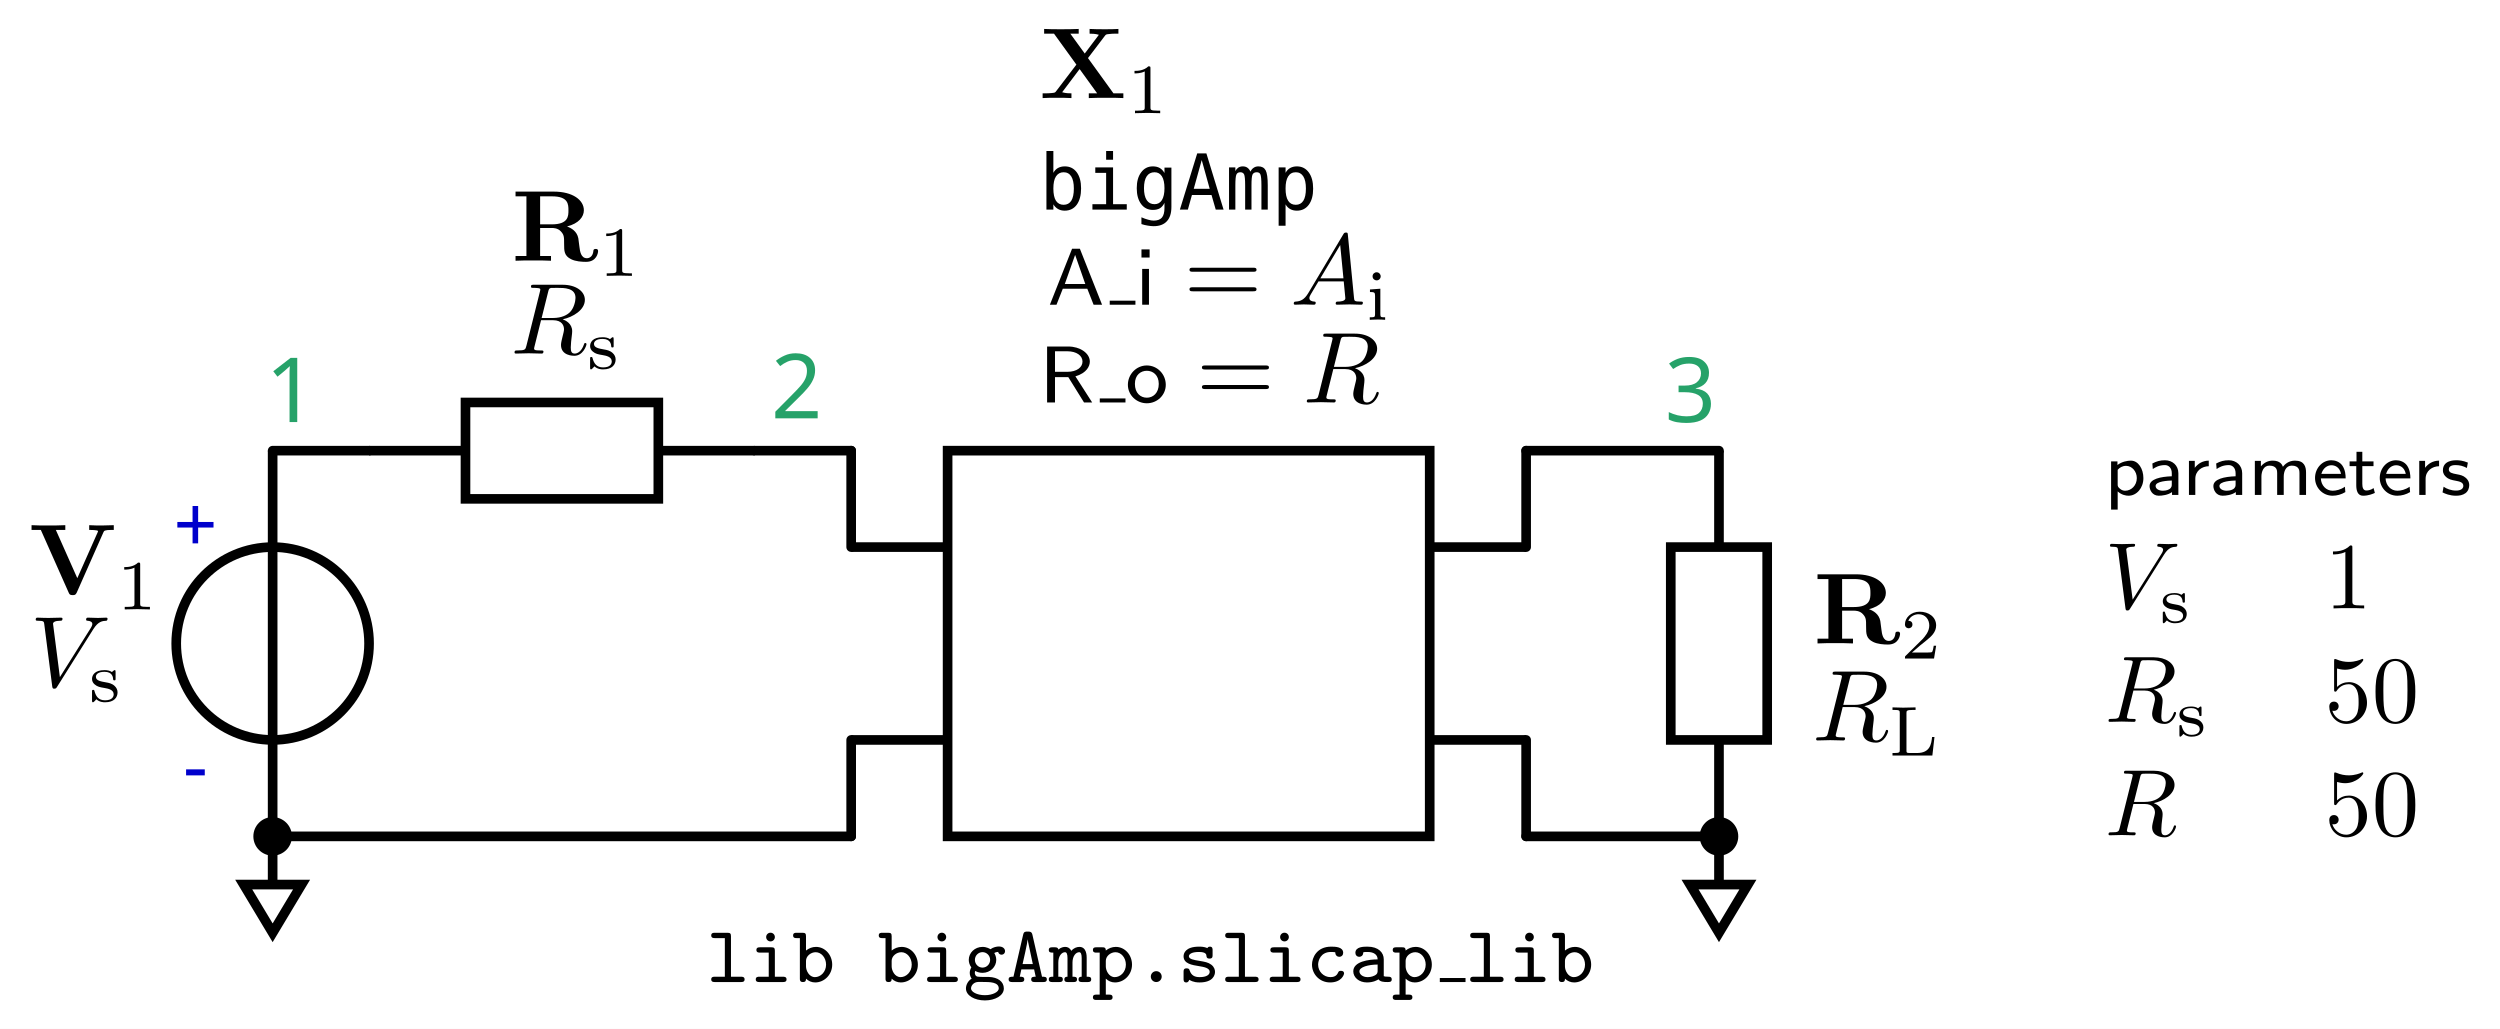
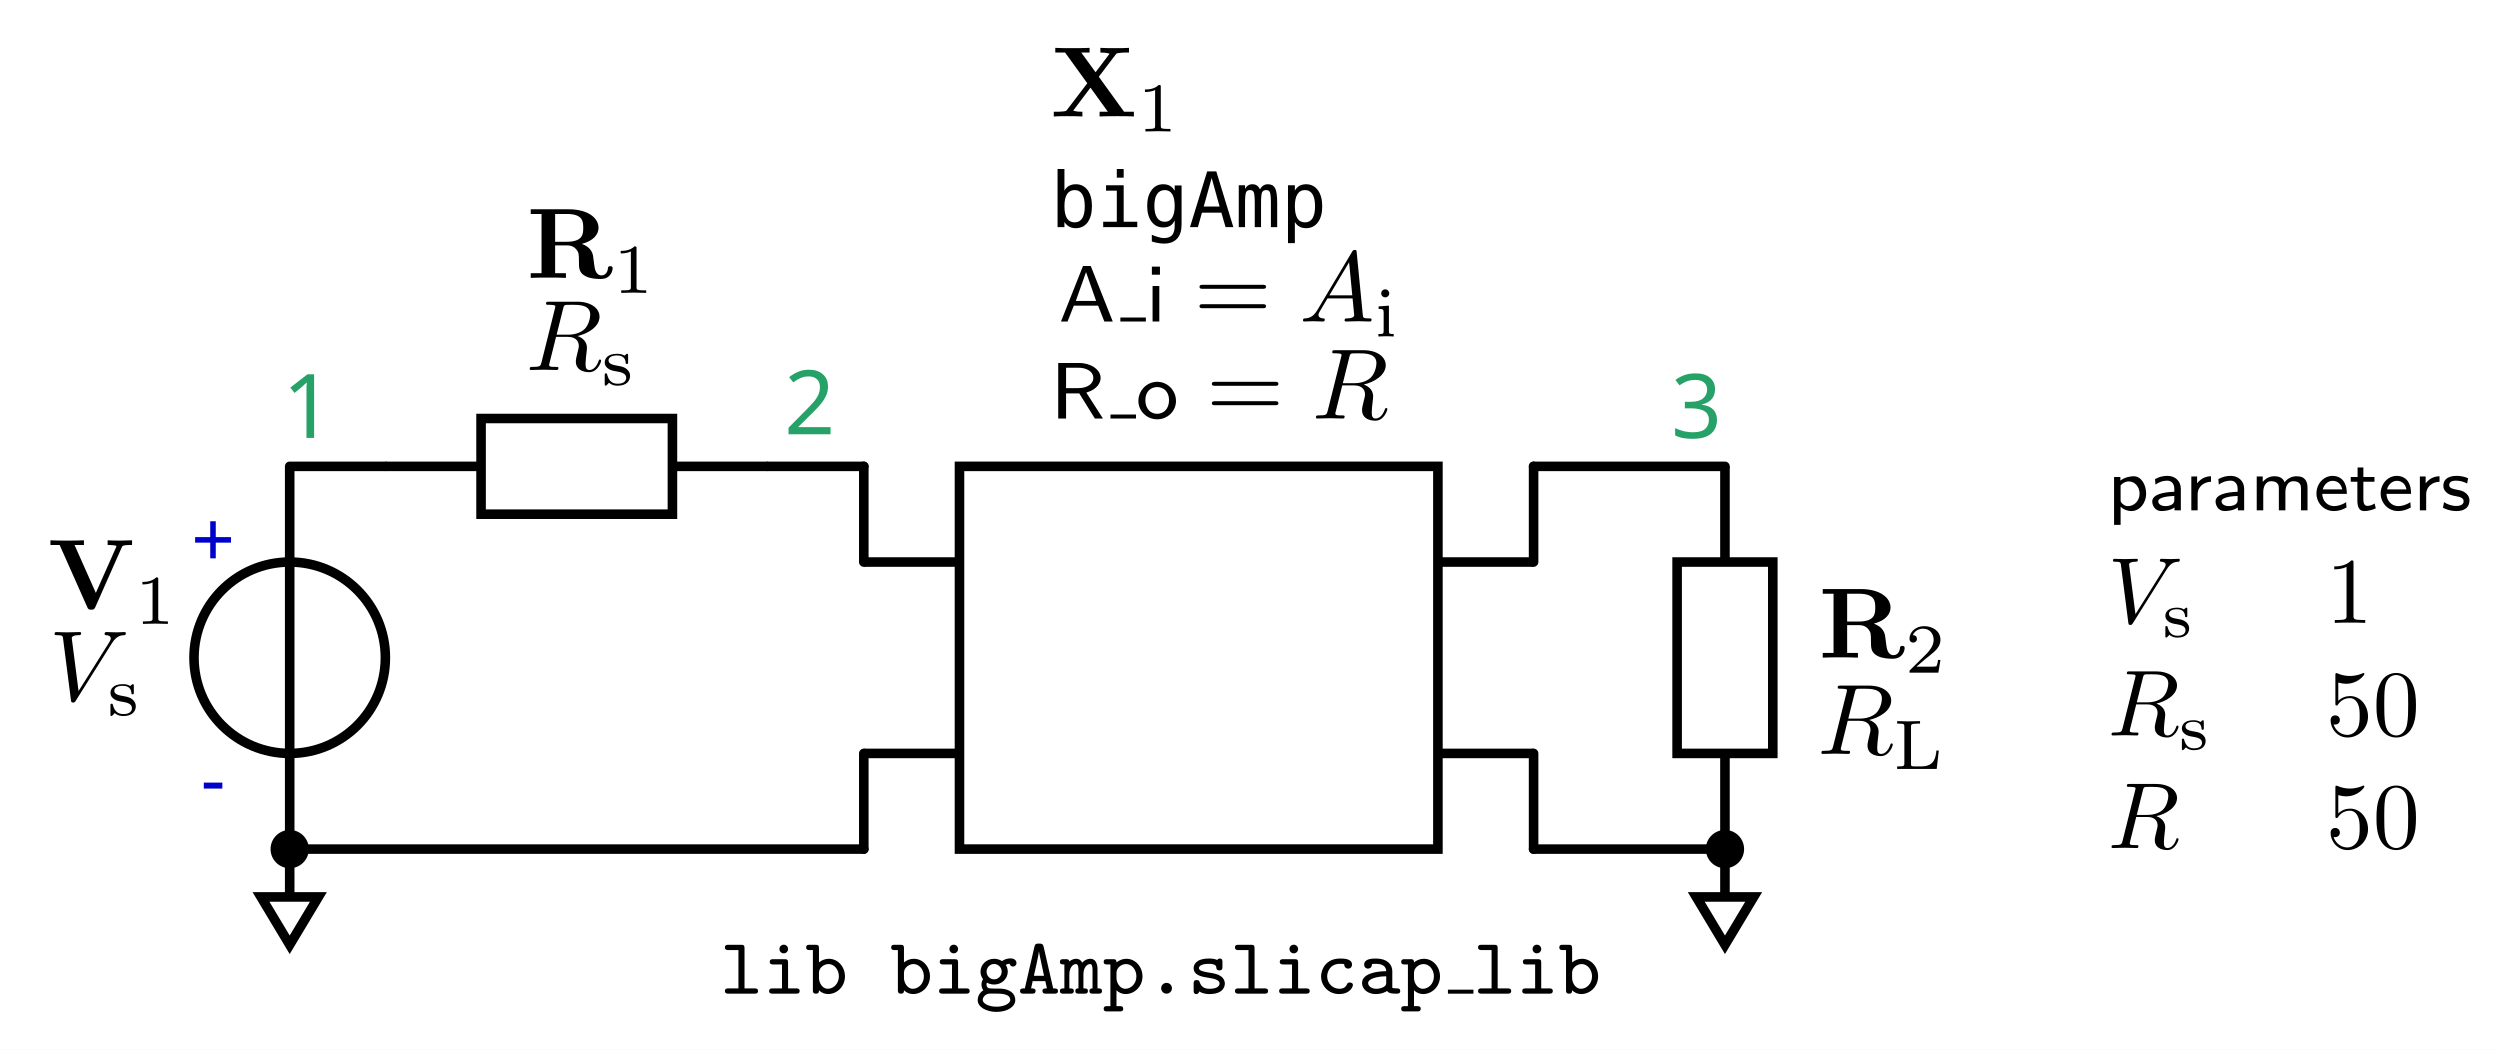
- <svg xmlns="http://www.w3.org/2000/svg" xmlns:xlink="http://www.w3.org/1999/xlink" version="1.1" viewBox="-123.276 -71.739 259.276 106.706" width="129.638mm" height="53.353mm">
+ <svg xmlns="http://www.w3.org/2000/svg" xmlns:xlink="http://www.w3.org/1999/xlink" version="1.1" viewBox="-125.276 -73.739 261.276 109.706" width="130.638mm" height="54.853mm">
  <defs>
    <path id="img0-g0-46" d="M2.654-.534C2.654-.853 2.399-1.076 2.12-1.076C1.801-1.076 1.578-.821 1.578-.542C1.578-.223 1.833 0 2.112 0C2.431 0 2.654-.255 2.654-.534Z" />
    <path id="img0-g0-65" d="M2.574-4.678C2.503-4.989 2.327-4.989 2.112-4.989C1.865-4.989 1.73-4.989 1.658-4.678L.701-.526C.43-.526 .223-.526 .223-.263S.462 0 .574 0H1.419C1.53 0 1.769 0 1.769-.263S1.554-.526 1.323-.526L1.482-1.251H2.742L2.901-.526C2.67-.526 2.455-.526 2.455-.263S2.694 0 2.805 0H3.65C3.762 0 4.001 0 4.001-.263S3.794-.526 3.523-.526L2.574-4.678ZM2.614-1.777H1.602C1.674-2.08 2.08-3.858 2.104-4.208H2.112C2.128-4.041 2.176-3.834 2.224-3.61L2.614-1.777Z" />
    <path id="img0-g0-97" d="M3.435-2.248C3.435-2.909 2.917-3.499 1.825-3.499C1.451-3.499 .63-3.499 .63-2.885C.63-2.67 .781-2.495 1.02-2.495C1.172-2.495 1.387-2.59 1.403-2.877C1.403-2.941 1.411-2.949 1.514-2.965C1.602-2.973 1.737-2.973 1.833-2.973C2.487-2.973 2.829-2.678 2.829-2.24C1.977-2.24 .422-2.04 .422-1.06C.422-.47 .972 .04 1.777 .04C2.415 .04 2.813-.199 2.917-.271C3.084-.024 3.419 0 3.802 0C4.017 0 4.224 0 4.224-.263S4.001-.526 3.889-.526C3.587-.526 3.515-.55 3.435-.582V-2.248ZM2.829-1.14C2.829-.972 2.829-.789 2.519-.638C2.24-.494 1.929-.486 1.825-.486C1.355-.486 1.028-.765 1.028-1.06C1.028-1.482 1.905-1.722 2.829-1.73V-1.14Z" />
    <path id="img0-g0-98" d="M1.363-4.527C1.363-4.798 1.283-4.87 1.02-4.87H.43C.303-4.87 .088-4.87 .088-4.607S.303-4.344 .43-4.344H.757V-.343C.757-.199 .757 0 1.06 0S1.363-.191 1.363-.335C1.61-.096 1.921 .04 2.271 .04C3.156 .04 3.953-.709 3.953-1.722C3.953-2.686 3.244-3.475 2.351-3.475C1.977-3.475 1.65-3.339 1.363-3.116V-4.527ZM1.363-2.096C1.363-2.558 1.833-2.949 2.319-2.949C2.877-2.949 3.347-2.407 3.347-1.722C3.347-.996 2.805-.486 2.248-.486C1.658-.486 1.363-1.148 1.363-1.546V-2.096Z" />
    <path id="img0-g0-99" d="M3.746-.861C3.746-1.036 3.61-1.108 3.443-1.108C3.332-1.108 3.22-1.108 3.148-.925C3.005-.574 2.686-.486 2.399-.486C1.737-.486 1.18-1.028 1.18-1.722C1.18-2.128 1.435-2.973 2.447-2.973C2.678-2.973 2.813-2.957 2.853-2.949C2.877-2.941 2.885-2.933 2.885-2.861C2.901-2.63 3.068-2.495 3.268-2.495C3.507-2.495 3.658-2.67 3.658-2.885C3.658-3.499 2.829-3.499 2.463-3.499C1.044-3.499 .574-2.399 .574-1.722C.574-.765 1.339 .04 2.359 .04C3.491 .04 3.746-.725 3.746-.861Z" />
    <path id="img0-g0-103" d="M1.156-1.1C1.291-1.02 1.554-.909 1.873-.909C2.646-.909 3.236-1.498 3.236-2.192C3.236-2.471 3.132-2.718 3.037-2.869C3.196-2.957 3.284-2.965 3.419-2.981C3.467-2.79 3.61-2.702 3.762-2.702C3.953-2.702 4.105-2.853 4.105-3.045C4.105-3.292 3.905-3.515 3.499-3.515C3.284-3.515 2.941-3.451 2.662-3.244C2.59-3.292 2.287-3.475 1.881-3.475C1.108-3.475 .518-2.885 .518-2.192C.518-1.937 .606-1.658 .773-1.451C.709-1.347 .614-1.132 .614-.909C.614-.677 .709-.454 .805-.335C.47-.143 .239 .247 .239 .638C.239 1.339 1.1 1.817 2.112 1.817S3.985 1.339 3.985 .638C3.985-.056 3.379-.47 2.527-.502C2.287-.51 1.698-.494 1.467-.526C1.116-.526 1.116-.901 1.116-.909C1.116-1.004 1.14-1.06 1.156-1.1ZM1.873-1.427C1.474-1.427 1.124-1.761 1.124-2.192S1.474-2.957 1.873-2.957C2.287-2.957 2.63-2.614 2.63-2.192C2.63-1.777 2.295-1.427 1.873-1.427ZM1.889-.008C2.59-.008 3.483-.008 3.483 .638C3.483 .964 2.909 1.299 2.112 1.299C1.307 1.299 .741 .956 .741 .638C.741 .327 1.028 0 1.451-.008H1.889Z" />
    <path id="img0-g0-105" d="M2.519-4.447C2.519-4.686 2.327-4.878 2.088-4.878S1.658-4.686 1.658-4.447S1.849-4.017 2.088-4.017S2.519-4.208 2.519-4.447ZM1.044-3.435C.925-3.435 .693-3.435 .693-3.172S.933-2.909 1.044-2.909H1.913V-.526H.98C.861-.526 .63-.526 .63-.263S.869 0 .98 0H3.324C3.435 0 3.674 0 3.674-.263S3.435-.526 3.324-.526H2.519V-3.092C2.519-3.363 2.439-3.435 2.176-3.435H1.044Z" />
    <path id="img0-g0-108" d="M2.415-4.527C2.415-4.798 2.335-4.87 2.072-4.87H.813C.693-4.87 .462-4.87 .462-4.607S.701-4.344 .813-4.344H1.809V-.526H.813C.693-.526 .462-.526 .462-.263S.701 0 .813 0H3.411C3.531 0 3.762 0 3.762-.263S3.523-.526 3.411-.526H2.415V-4.527Z" />
    <path id="img0-g0-109" d="M3.706-2.399C3.706-2.582 3.706-3.475 2.989-3.475C2.726-3.475 2.399-3.355 2.192-3.084C2.04-3.371 1.817-3.475 1.586-3.475C1.419-3.475 1.156-3.427 .909-3.212C.861-3.435 .677-3.435 .558-3.435H.303C.183-3.435-.04-3.435-.04-3.172S.151-2.909 .406-2.909V-.526C.151-.526-.04-.526-.04-.263S.183 0 .303 0H1.004C1.124 0 1.347 0 1.347-.263S1.156-.526 .901-.526V-1.921C.901-2.582 1.243-2.949 1.562-2.949C1.73-2.949 1.809-2.766 1.809-2.359V-.526C1.73-.526 1.498-.526 1.498-.263S1.722 0 1.841 0H2.407C2.527 0 2.75 0 2.75-.263S2.558-.526 2.303-.526V-1.921C2.303-2.582 2.646-2.949 2.965-2.949C3.132-2.949 3.212-2.766 3.212-2.359V-.526C3.132-.526 2.901-.526 2.901-.263S3.124 0 3.244 0H3.81C3.929 0 4.152 0 4.152-.263S3.961-.526 3.706-.526V-2.399Z" />
    <path id="img0-g0-112" d="M1.69 1.769C1.817 1.769 2.032 1.769 2.032 1.506S1.817 1.243 1.69 1.243H1.363V-.335C1.61-.096 1.921 .04 2.271 .04C3.156 .04 3.953-.709 3.953-1.722C3.953-2.686 3.244-3.475 2.351-3.475C1.977-3.475 1.65-3.339 1.363-3.116C1.363-3.435 1.188-3.435 1.02-3.435H.43C.303-3.435 .088-3.435 .088-3.172S.303-2.909 .43-2.909H.757V1.243H.43C.303 1.243 .088 1.243 .088 1.506S.303 1.769 .43 1.769H1.69ZM1.363-2.096C1.363-2.558 1.833-2.949 2.319-2.949C2.877-2.949 3.347-2.407 3.347-1.722C3.347-.996 2.805-.486 2.248-.486C1.658-.486 1.363-1.148 1.363-1.546V-2.096Z" />
    <path id="img0-g0-115" d="M3.451-3.156C3.451-3.276 3.451-3.499 3.188-3.499C3.005-3.499 2.965-3.403 2.941-3.355C2.614-3.499 2.295-3.499 2.112-3.499C.757-3.499 .582-2.829 .582-2.55C.582-1.809 1.419-1.682 2.12-1.57C2.55-1.498 3.164-1.403 3.164-1.012C3.164-.725 2.861-.486 2.168-.486C1.674-.486 1.355-.654 1.188-1.132C1.148-1.259 1.116-1.355 .885-1.355C.582-1.355 .582-1.156 .582-1.012V-.303C.582-.183 .582 .04 .845 .04C.925 .04 1.068 .016 1.148-.223C1.554 .04 2 .04 2.16 .04C3.515 .04 3.69-.709 3.69-1.004C3.69-1.196 3.626-1.482 3.324-1.714C3.005-1.953 2.694-2 2.136-2.096C1.594-2.184 1.108-2.264 1.108-2.55C1.108-2.71 1.299-2.973 2.096-2.973C2.813-2.973 2.837-2.718 2.845-2.574C2.861-2.319 3.061-2.319 3.148-2.319C3.451-2.319 3.451-2.511 3.451-2.662V-3.156Z" />
    <path id="img1-g2-48" d="M4.583-3.188C4.583-3.985 4.533-4.782 4.184-5.519C3.726-6.476 2.909-6.635 2.491-6.635C1.893-6.635 1.166-6.376 .757-5.45C.438-4.762 .389-3.985 .389-3.188C.389-2.441 .428-1.544 .837-.787C1.265 .02 1.993 .219 2.481 .219C3.019 .219 3.776 .01 4.214-.936C4.533-1.624 4.583-2.401 4.583-3.188ZM2.481 0C2.092 0 1.504-.249 1.325-1.205C1.215-1.803 1.215-2.72 1.215-3.308C1.215-3.945 1.215-4.603 1.295-5.141C1.484-6.326 2.232-6.416 2.481-6.416C2.809-6.416 3.467-6.237 3.656-5.25C3.756-4.692 3.756-3.935 3.756-3.308C3.756-2.56 3.756-1.883 3.646-1.245C3.497-.299 2.929 0 2.481 0Z" />
    <path id="img1-g2-49" d="M2.929-6.376C2.929-6.615 2.929-6.635 2.7-6.635C2.082-5.998 1.205-5.998 .887-5.998V-5.689C1.086-5.689 1.674-5.689 2.192-5.948V-.787C2.192-.428 2.162-.309 1.265-.309H.946V0C1.295-.03 2.162-.03 2.56-.03S3.826-.03 4.174 0V-.309H3.856C2.959-.309 2.929-.418 2.929-.787V-6.376Z" />
    <path id="img1-g2-53" d="M4.473-2.002C4.473-3.188 3.656-4.184 2.58-4.184C2.102-4.184 1.674-4.025 1.315-3.676V-5.619C1.514-5.559 1.843-5.489 2.162-5.489C3.387-5.489 4.085-6.396 4.085-6.526C4.085-6.585 4.055-6.635 3.985-6.635C3.975-6.635 3.955-6.635 3.905-6.605C3.706-6.516 3.218-6.316 2.55-6.316C2.152-6.316 1.694-6.386 1.225-6.595C1.146-6.625 1.126-6.625 1.106-6.625C1.006-6.625 1.006-6.545 1.006-6.386V-3.437C1.006-3.258 1.006-3.178 1.146-3.178C1.215-3.178 1.235-3.208 1.275-3.268C1.385-3.427 1.753-3.965 2.56-3.965C3.078-3.965 3.328-3.507 3.407-3.328C3.567-2.959 3.587-2.57 3.587-2.072C3.587-1.724 3.587-1.126 3.347-.707C3.108-.319 2.74-.06 2.281-.06C1.554-.06 .986-.588 .817-1.176C.847-1.166 .877-1.156 .986-1.156C1.315-1.156 1.484-1.405 1.484-1.644S1.315-2.132 .986-2.132C.847-2.132 .498-2.062 .498-1.604C.498-.747 1.186 .219 2.301 .219C3.457 .219 4.473-.737 4.473-2.002Z" />
    <path id="img1-g3-115" d="M2.643-2.929C2.643-3.048 2.643-3.11 2.545-3.11C2.511-3.11 2.497-3.11 2.406-3.027C2.392-3.02 2.322-2.957 2.28-2.922C2.071-3.068 1.806-3.11 1.548-3.11C.551-3.11 .314-2.587 .314-2.239C.314-2.015 .411-1.834 .579-1.695C.844-1.465 1.109-1.416 1.541-1.346C1.89-1.283 2.455-1.186 2.455-.718C2.455-.446 2.267-.126 1.597-.126S.683-.565 .558-1.039C.537-1.13 .53-1.158 .432-1.158C.314-1.158 .314-1.109 .314-.969V-.112C.314 .007 .314 .07 .411 .07C.474 .07 .607-.077 .746-.23C1.053 .056 1.43 .07 1.597 .07C2.504 .07 2.838-.418 2.838-.914C2.838-1.179 2.72-1.388 2.538-1.555C2.273-1.799 1.953-1.855 1.709-1.897C1.151-1.995 .697-2.078 .697-2.448C.697-2.671 .886-2.943 1.548-2.943C2.357-2.943 2.392-2.378 2.406-2.176C2.413-2.099 2.497-2.099 2.525-2.099C2.643-2.099 2.643-2.148 2.643-2.28V-2.929Z" />
    <path id="img1-g1-82" d="M3.736-6.117C3.796-6.356 3.826-6.456 4.015-6.486C4.105-6.496 4.423-6.496 4.623-6.496C5.33-6.496 6.436-6.496 6.436-5.509C6.436-5.171 6.276-4.483 5.888-4.095C5.629-3.836 5.101-3.517 4.204-3.517H3.088L3.736-6.117ZM5.171-3.387C6.177-3.606 7.362-4.304 7.362-5.31C7.362-6.167 6.466-6.804 5.161-6.804H2.321C2.122-6.804 2.032-6.804 2.032-6.605C2.032-6.496 2.122-6.496 2.311-6.496C2.331-6.496 2.521-6.496 2.69-6.476C2.869-6.456 2.959-6.446 2.959-6.316C2.959-6.276 2.949-6.247 2.919-6.127L1.584-.777C1.484-.389 1.465-.309 .677-.309C.498-.309 .408-.309 .408-.11C.408 0 .528 0 .548 0C.827 0 1.524-.03 1.803-.03S2.79 0 3.068 0C3.148 0 3.268 0 3.268-.199C3.268-.309 3.178-.309 2.989-.309C2.62-.309 2.341-.309 2.341-.488C2.341-.548 2.361-.598 2.371-.658L3.029-3.298H4.214C5.121-3.298 5.3-2.74 5.3-2.391C5.3-2.242 5.22-1.933 5.161-1.704C5.091-1.425 5.001-1.056 5.001-.857C5.001 .219 6.197 .219 6.326 .219C7.173 .219 7.522-.787 7.522-.927C7.522-1.046 7.412-1.046 7.402-1.046C7.313-1.046 7.293-.976 7.273-.907C7.024-.169 6.595 0 6.366 0C6.037 0 5.968-.219 5.968-.608C5.968-.917 6.027-1.425 6.067-1.743C6.087-1.883 6.107-2.072 6.107-2.212C6.107-2.979 5.44-3.288 5.171-3.387Z" />
    <path id="img1-g1-86" d="M6.257-5.669C6.745-6.446 7.163-6.476 7.532-6.496C7.651-6.506 7.661-6.675 7.661-6.685C7.661-6.765 7.611-6.804 7.532-6.804C7.273-6.804 6.984-6.775 6.715-6.775C6.386-6.775 6.047-6.804 5.729-6.804C5.669-6.804 5.539-6.804 5.539-6.615C5.539-6.506 5.629-6.496 5.699-6.496C5.968-6.476 6.157-6.376 6.157-6.167C6.157-6.017 6.007-5.798 6.007-5.788L2.949-.927L2.271-6.197C2.271-6.366 2.501-6.496 2.959-6.496C3.098-6.496 3.208-6.496 3.208-6.695C3.208-6.785 3.128-6.804 3.068-6.804C2.67-6.804 2.242-6.775 1.833-6.775C1.654-6.775 1.465-6.785 1.285-6.785S.917-6.804 .747-6.804C.677-6.804 .558-6.804 .558-6.615C.558-6.496 .648-6.496 .807-6.496C1.365-6.496 1.375-6.406 1.405-6.157L2.192-.01C2.222 .189 2.262 .219 2.391 .219C2.55 .219 2.59 .169 2.67 .04L6.257-5.669Z" />
    <path id="img1-g0-97" d="M3.395-2.295C3.395-3.108 2.774-3.658 1.985-3.658C1.482-3.658 1.1-3.555 .654-3.316L.701-2.734C.964-2.909 1.355-3.148 1.985-3.148C2.335-3.148 2.702-2.885 2.702-2.287V-1.969C1.522-1.929 .359-1.682 .359-.94C.359-.542 .63 .08 1.331 .08C1.674 .08 2.303 .008 2.726-.303V0H3.395V-2.295ZM2.702-1.132C2.702-.972 2.702-.765 2.423-.598C2.168-.454 1.857-.446 1.769-.446C1.331-.446 .996-.646 .996-.948C.996-1.459 2.343-1.506 2.702-1.522V-1.132Z" />
    <path id="img1-g0-101" d="M3.427-.869C2.981-.55 2.479-.446 2.136-.446C1.443-.446 .917-1.012 .893-1.745H3.507C3.507-2.112 3.467-2.646 3.156-3.1C2.869-3.507 2.391-3.658 2-3.658C1.028-3.658 .279-2.805 .279-1.793C.279-.773 1.076 .08 2.128 .08C2.59 .08 3.068-.056 3.475-.303L3.427-.869ZM.948-2.224C1.132-2.861 1.602-3.132 2-3.132C2.351-3.132 2.869-2.965 3.021-2.224H.948Z" />
    <path id="img1-g0-109" d="M6.057-2.359C6.057-2.981 5.874-3.618 4.894-3.618C4.224-3.618 3.81-3.228 3.618-2.973C3.539-3.188 3.339-3.618 2.542-3.618C2.088-3.618 1.65-3.435 1.299-3.013V-3.595H.662V0H1.355V-1.937C1.355-2.463 1.578-3.092 2.192-3.092C3.013-3.092 3.013-2.534 3.013-2.303V0H3.706V-1.937C3.706-2.463 3.929-3.092 4.543-3.092C5.364-3.092 5.364-2.534 5.364-2.303V0H6.057V-2.359Z" />
    <path id="img1-g0-112" d="M1.371-.375C1.793 .008 2.248 .08 2.519 .08C3.363 .08 4.081-.725 4.081-1.777C4.081-2.734 3.555-3.618 2.766-3.618C2.407-3.618 1.809-3.515 1.347-3.156V-3.539H.677V1.546H1.371V-.375ZM1.371-2.646C1.554-2.869 1.865-3.068 2.248-3.068C2.885-3.068 3.387-2.479 3.387-1.777C3.387-.988 2.79-.446 2.168-.446C2.048-.446 1.849-.462 1.642-.63C1.403-.813 1.371-.933 1.371-1.084V-2.646Z" />
    <path id="img1-g0-114" d="M1.347-1.698C1.347-2.558 2.064-3.021 2.766-3.029V-3.618C2.096-3.61 1.61-3.284 1.291-2.861V-3.595H.677V0H1.347V-1.698Z" />
    <path id="img1-g0-115" d="M2.909-3.411C2.367-3.634 1.969-3.658 1.682-3.658C1.482-3.658 .279-3.658 .279-2.598C.279-2.224 .486-2.016 .59-1.921C.869-1.642 1.203-1.578 1.626-1.498C2-1.427 2.431-1.347 2.431-.964C2.431-.462 1.769-.462 1.658-.462C1.148-.462 .669-.646 .351-.869L.239-.271C.51-.135 .996 .08 1.658 .08C2.016 .08 2.367 .024 2.662-.191C2.957-.414 3.053-.765 3.053-1.036C3.053-1.18 3.037-1.49 2.702-1.793C2.407-2.056 2.12-2.112 1.737-2.184C1.267-2.271 .901-2.343 .901-2.694C.901-3.148 1.482-3.148 1.602-3.148C2.056-3.148 2.407-3.053 2.805-2.845L2.909-3.411Z" />
    <path id="img1-g0-116" d="M1.498-3.037H2.678V-3.539H1.498V-4.551H.885V-3.539H.159V-3.037H.861V-1.02C.861-.486 .996 .08 1.57 .08S2.582-.104 2.821-.215L2.686-.725C2.423-.534 2.144-.47 1.921-.47C1.586-.47 1.498-.797 1.498-1.164V-3.037Z" />
    <path id="lt0-g1-49" d="M2.336-4.435C2.336-4.624 2.322-4.631 2.127-4.631C1.681-4.191 1.046-4.184 .76-4.184V-3.933C.928-3.933 1.388-3.933 1.771-4.129V-.572C1.771-.342 1.771-.251 1.074-.251H.809V0C.934-.007 1.792-.028 2.05-.028C2.267-.028 3.145-.007 3.299 0V-.251H3.034C2.336-.251 2.336-.342 2.336-.572V-4.435Z" />
    <path id="lt0-g0-88" d="M4.822-3.955L6.496-6.157C6.605-6.296 6.615-6.306 6.964-6.336C7.203-6.366 7.263-6.366 7.542-6.366H7.831V-6.834C7.412-6.804 6.924-6.804 6.496-6.804C6.107-6.804 5.34-6.804 4.981-6.834V-6.366C5.161-6.366 5.549-6.366 5.898-6.257C5.888-6.237 5.838-6.177 5.818-6.147L4.503-4.403L3.078-6.366H3.905V-6.834C3.497-6.804 2.55-6.804 2.102-6.804C1.704-6.804 .837-6.804 .488-6.834V-6.366H1.465L3.676-3.308L1.664-.667C1.574-.548 1.554-.528 1.235-.498C1.036-.478 .827-.468 .628-.468H.339V0C.757-.03 1.245-.03 1.674-.03C2.062-.03 2.829-.03 3.188 0V-.468C3.009-.468 2.62-.468 2.271-.578C2.281-.598 2.331-.658 2.351-.687L3.995-2.869L5.729-.468H4.902V0C5.31-.03 6.257-.03 6.705-.03C7.103-.03 7.97-.03 8.319 0V-.468H7.342L4.822-3.955Z" />
    <path id="lt1-g3-105" d="M1.471-4.303C1.471-4.505 1.304-4.7 1.067-4.7C.858-4.7 .669-4.533 .669-4.303C.669-4.052 .872-3.898 1.067-3.898C1.29-3.898 1.471-4.073 1.471-4.303ZM.411-2.999V-2.748C.851-2.748 .914-2.706 .914-2.364V-.551C.914-.251 .844-.251 .391-.251V0C.404 0 .893-.028 1.172-.028C1.416-.028 1.667-.021 1.911 0V-.251C1.506-.251 1.437-.251 1.437-.544V-3.075L.411-2.999Z" />
    <path id="lt1-g1-65" d="M1.783-1.146C1.385-.478 .996-.339 .558-.309C.438-.299 .349-.299 .349-.11C.349-.05 .399 0 .478 0C.747 0 1.056-.03 1.335-.03C1.664-.03 2.012 0 2.331 0C2.391 0 2.521 0 2.521-.189C2.521-.299 2.431-.309 2.361-.309C2.132-.329 1.893-.408 1.893-.658C1.893-.777 1.953-.887 2.032-1.026L2.79-2.301H5.29C5.31-2.092 5.45-.737 5.45-.638C5.45-.339 4.932-.309 4.732-.309C4.593-.309 4.493-.309 4.493-.11C4.493 0 4.613 0 4.633 0C5.041 0 5.469-.03 5.878-.03C6.127-.03 6.755 0 7.004 0C7.064 0 7.183 0 7.183-.199C7.183-.309 7.083-.309 6.954-.309C6.336-.309 6.336-.379 6.306-.667L5.699-6.894C5.679-7.093 5.679-7.133 5.509-7.133C5.35-7.133 5.31-7.064 5.25-6.964L1.783-1.146ZM2.979-2.61L4.941-5.898L5.26-2.61H2.979Z" />
    <path id="lt1-g2-61" d="M6.844-3.258C6.994-3.258 7.183-3.258 7.183-3.457S6.994-3.656 6.854-3.656H.887C.747-3.656 .558-3.656 .558-3.457S.747-3.258 .897-3.258H6.844ZM6.854-1.325C6.994-1.325 7.183-1.325 7.183-1.524S6.994-1.724 6.844-1.724H.897C.747-1.724 .558-1.724 .558-1.524S.747-1.325 .887-1.325H6.854Z" />
    <path id="lt1-g0-65" d="M3.204-5.531H2.431L.239 0H.893L1.514-1.578H3.937L4.559 0H5.396L3.204-5.531ZM2.734-4.926L3.738-2.048H1.714L2.734-4.926Z" />
    <path id="lt1-g0-105" d="M1.403-5.467H.598V-4.663H1.403V-5.467ZM1.339-3.539H.669V0H1.339V-3.539Z" />
    <path id="lt2-g1-82" d="M3.736-6.117C3.796-6.356 3.826-6.456 4.015-6.486C4.105-6.496 4.423-6.496 4.623-6.496C5.33-6.496 6.436-6.496 6.436-5.509C6.436-5.171 6.276-4.483 5.888-4.095C5.629-3.836 5.101-3.517 4.204-3.517H3.088L3.736-6.117ZM5.171-3.387C6.177-3.606 7.362-4.304 7.362-5.31C7.362-6.167 6.466-6.804 5.161-6.804H2.321C2.122-6.804 2.032-6.804 2.032-6.605C2.032-6.496 2.122-6.496 2.311-6.496C2.331-6.496 2.521-6.496 2.69-6.476C2.869-6.456 2.959-6.446 2.959-6.316C2.959-6.276 2.949-6.247 2.919-6.127L1.584-.777C1.484-.389 1.465-.309 .677-.309C.498-.309 .408-.309 .408-.11C.408 0 .528 0 .548 0C.827 0 1.524-.03 1.803-.03S2.79 0 3.068 0C3.148 0 3.268 0 3.268-.199C3.268-.309 3.178-.309 2.989-.309C2.62-.309 2.341-.309 2.341-.488C2.341-.548 2.361-.598 2.371-.658L3.029-3.298H4.214C5.121-3.298 5.3-2.74 5.3-2.391C5.3-2.242 5.22-1.933 5.161-1.704C5.091-1.425 5.001-1.056 5.001-.857C5.001 .219 6.197 .219 6.326 .219C7.173 .219 7.522-.787 7.522-.927C7.522-1.046 7.412-1.046 7.402-1.046C7.313-1.046 7.293-.976 7.273-.907C7.024-.169 6.595 0 6.366 0C6.037 0 5.968-.219 5.968-.608C5.968-.917 6.027-1.425 6.067-1.743C6.087-1.883 6.107-2.072 6.107-2.212C6.107-2.979 5.44-3.288 5.171-3.387Z" />
    <path id="lt2-g2-61" d="M6.844-3.258C6.994-3.258 7.183-3.258 7.183-3.457S6.994-3.656 6.854-3.656H.887C.747-3.656 .558-3.656 .558-3.457S.747-3.258 .897-3.258H6.844ZM6.854-1.325C6.994-1.325 7.183-1.325 7.183-1.524S6.994-1.724 6.844-1.724H.897C.747-1.724 .558-1.724 .558-1.524S.747-1.325 .887-1.325H6.854Z" />
    <path id="lt2-g0-82" d="M3.579-2.582C4.718-2.917 5.005-3.61 5.005-4.041C5.005-4.87 4.033-5.531 2.877-5.531H.781V0H1.562V-2.503H2.877L4.431 0H5.236L3.579-2.582ZM1.562-3.029V-5.061H2.774C3.69-5.061 4.28-4.631 4.28-4.041C4.28-3.483 3.73-3.029 2.774-3.029H1.562Z" />
    <path id="lt2-g0-111" d="M3.985-1.745C3.985-2.798 3.148-3.658 2.112-3.658S.239-2.79 .239-1.745C.239-.733 1.084 .08 2.112 .08C3.148 .08 3.985-.733 3.985-1.745ZM2.112-.47C1.482-.47 .933-.933 .933-1.833S1.522-3.132 2.112-3.132C2.71-3.132 3.292-2.718 3.292-1.833C3.292-.925 2.726-.47 2.112-.47Z" />
    <path id="lt3-g1-50" d="M3.522-1.269H3.285C3.264-1.116 3.194-.704 3.103-.635C3.048-.593 2.511-.593 2.413-.593H1.13C1.862-1.241 2.106-1.437 2.525-1.764C3.041-2.176 3.522-2.608 3.522-3.271C3.522-4.115 2.783-4.631 1.89-4.631C1.025-4.631 .439-4.024 .439-3.382C.439-3.027 .739-2.992 .809-2.992C.976-2.992 1.179-3.11 1.179-3.361C1.179-3.487 1.13-3.731 .767-3.731C.983-4.226 1.458-4.38 1.785-4.38C2.483-4.38 2.845-3.836 2.845-3.271C2.845-2.664 2.413-2.183 2.19-1.932L.509-.272C.439-.209 .439-.195 .439 0H3.313L3.522-1.269Z" />
    <path id="lt3-g0-82" d="M2.819-3.597V-6.366H3.995C5.599-6.366 5.619-5.589 5.619-4.981C5.619-4.423 5.619-3.597 3.975-3.597H2.819ZM5.479-3.387C6.635-3.686 7.143-4.334 7.143-4.991C7.143-5.998 6.047-6.834 4.174-6.834H.389V-6.366H1.465V-.468H.389V0C.747-.03 1.724-.03 2.142-.03S3.537-.03 3.895 0V-.468H2.819V-3.238H3.985C4.125-3.238 4.563-3.238 4.872-2.899C5.191-2.55 5.191-2.361 5.191-1.634C5.191-.976 5.191-.488 5.888-.149C6.326 .07 6.944 .11 7.352 .11C8.418 .11 8.548-.787 8.548-.946C8.548-1.166 8.408-1.166 8.309-1.166C8.1-1.166 8.09-1.066 8.08-.936C8.03-.468 7.741-.249 7.442-.249C6.844-.249 6.755-.956 6.705-1.375C6.685-1.484 6.605-2.172 6.595-2.222C6.456-2.919 5.908-3.228 5.479-3.387Z" />
    <path id="lt4-g1-76" d="M4.54-1.834H4.303C4.226-1.151 4.122-.251 2.803-.251H2.106C1.778-.251 1.771-.307 1.771-.523V-4.191C1.771-4.421 1.771-4.512 2.427-4.512H2.671V-4.763C2.525-4.756 1.632-4.735 1.451-4.735C1.186-4.735 .398-4.763 .391-4.763V-4.512H.558C1.095-4.512 1.109-4.442 1.109-4.198V-.565C1.109-.328 1.095-.251 .558-.251H.391V0H4.331L4.54-1.834Z" />
    <path id="lt4-g0-82" d="M3.736-6.117C3.796-6.356 3.826-6.456 4.015-6.486C4.105-6.496 4.423-6.496 4.623-6.496C5.33-6.496 6.436-6.496 6.436-5.509C6.436-5.171 6.276-4.483 5.888-4.095C5.629-3.836 5.101-3.517 4.204-3.517H3.088L3.736-6.117ZM5.171-3.387C6.177-3.606 7.362-4.304 7.362-5.31C7.362-6.167 6.466-6.804 5.161-6.804H2.321C2.122-6.804 2.032-6.804 2.032-6.605C2.032-6.496 2.122-6.496 2.311-6.496C2.331-6.496 2.521-6.496 2.69-6.476C2.869-6.456 2.959-6.446 2.959-6.316C2.959-6.276 2.949-6.247 2.919-6.127L1.584-.777C1.484-.389 1.465-.309 .677-.309C.498-.309 .408-.309 .408-.11C.408 0 .528 0 .548 0C.827 0 1.524-.03 1.803-.03S2.79 0 3.068 0C3.148 0 3.268 0 3.268-.199C3.268-.309 3.178-.309 2.989-.309C2.62-.309 2.341-.309 2.341-.488C2.341-.548 2.361-.598 2.371-.658L3.029-3.298H4.214C5.121-3.298 5.3-2.74 5.3-2.391C5.3-2.242 5.22-1.933 5.161-1.704C5.091-1.425 5.001-1.056 5.001-.857C5.001 .219 6.197 .219 6.326 .219C7.173 .219 7.522-.787 7.522-.927C7.522-1.046 7.412-1.046 7.402-1.046C7.313-1.046 7.293-.976 7.273-.907C7.024-.169 6.595 0 6.366 0C6.037 0 5.968-.219 5.968-.608C5.968-.917 6.027-1.425 6.067-1.743C6.087-1.883 6.107-2.072 6.107-2.212C6.107-2.979 5.44-3.288 5.171-3.387Z" />
    <path id="lt5-g1-49" d="M2.336-4.435C2.336-4.624 2.322-4.631 2.127-4.631C1.681-4.191 1.046-4.184 .76-4.184V-3.933C.928-3.933 1.388-3.933 1.771-4.129V-.572C1.771-.342 1.771-.251 1.074-.251H.809V0C.934-.007 1.792-.028 2.05-.028C2.267-.028 3.145-.007 3.299 0V-.251H3.034C2.336-.251 2.336-.342 2.336-.572V-4.435Z" />
    <path id="lt5-g0-82" d="M2.819-3.597V-6.366H3.995C5.599-6.366 5.619-5.589 5.619-4.981C5.619-4.423 5.619-3.597 3.975-3.597H2.819ZM5.479-3.387C6.635-3.686 7.143-4.334 7.143-4.991C7.143-5.998 6.047-6.834 4.174-6.834H.389V-6.366H1.465V-.468H.389V0C.747-.03 1.724-.03 2.142-.03S3.537-.03 3.895 0V-.468H2.819V-3.238H3.985C4.125-3.238 4.563-3.238 4.872-2.899C5.191-2.55 5.191-2.361 5.191-1.634C5.191-.976 5.191-.488 5.888-.149C6.326 .07 6.944 .11 7.352 .11C8.418 .11 8.548-.787 8.548-.946C8.548-1.166 8.408-1.166 8.309-1.166C8.1-1.166 8.09-1.066 8.08-.936C8.03-.468 7.741-.249 7.442-.249C6.844-.249 6.755-.956 6.705-1.375C6.685-1.484 6.605-2.172 6.595-2.222C6.456-2.919 5.908-3.228 5.479-3.387Z" />
    <path id="lt6-g1-115" d="M2.643-2.929C2.643-3.048 2.643-3.11 2.545-3.11C2.511-3.11 2.497-3.11 2.406-3.027C2.392-3.02 2.322-2.957 2.28-2.922C2.071-3.068 1.806-3.11 1.548-3.11C.551-3.11 .314-2.587 .314-2.239C.314-2.015 .411-1.834 .579-1.695C.844-1.465 1.109-1.416 1.541-1.346C1.89-1.283 2.455-1.186 2.455-.718C2.455-.446 2.267-.126 1.597-.126S.683-.565 .558-1.039C.537-1.13 .53-1.158 .432-1.158C.314-1.158 .314-1.109 .314-.969V-.112C.314 .007 .314 .07 .411 .07C.474 .07 .607-.077 .746-.23C1.053 .056 1.43 .07 1.597 .07C2.504 .07 2.838-.418 2.838-.914C2.838-1.179 2.72-1.388 2.538-1.555C2.273-1.799 1.953-1.855 1.709-1.897C1.151-1.995 .697-2.078 .697-2.448C.697-2.671 .886-2.943 1.548-2.943C2.357-2.943 2.392-2.378 2.406-2.176C2.413-2.099 2.497-2.099 2.525-2.099C2.643-2.099 2.643-2.148 2.643-2.28V-2.929Z" />
    <path id="lt6-g0-82" d="M3.736-6.117C3.796-6.356 3.826-6.456 4.015-6.486C4.105-6.496 4.423-6.496 4.623-6.496C5.33-6.496 6.436-6.496 6.436-5.509C6.436-5.171 6.276-4.483 5.888-4.095C5.629-3.836 5.101-3.517 4.204-3.517H3.088L3.736-6.117ZM5.171-3.387C6.177-3.606 7.362-4.304 7.362-5.31C7.362-6.167 6.466-6.804 5.161-6.804H2.321C2.122-6.804 2.032-6.804 2.032-6.605C2.032-6.496 2.122-6.496 2.311-6.496C2.331-6.496 2.521-6.496 2.69-6.476C2.869-6.456 2.959-6.446 2.959-6.316C2.959-6.276 2.949-6.247 2.919-6.127L1.584-.777C1.484-.389 1.465-.309 .677-.309C.498-.309 .408-.309 .408-.11C.408 0 .528 0 .548 0C.827 0 1.524-.03 1.803-.03S2.79 0 3.068 0C3.148 0 3.268 0 3.268-.199C3.268-.309 3.178-.309 2.989-.309C2.62-.309 2.341-.309 2.341-.488C2.341-.548 2.361-.598 2.371-.658L3.029-3.298H4.214C5.121-3.298 5.3-2.74 5.3-2.391C5.3-2.242 5.22-1.933 5.161-1.704C5.091-1.425 5.001-1.056 5.001-.857C5.001 .219 6.197 .219 6.326 .219C7.173 .219 7.522-.787 7.522-.927C7.522-1.046 7.412-1.046 7.402-1.046C7.313-1.046 7.293-.976 7.273-.907C7.024-.169 6.595 0 6.366 0C6.037 0 5.968-.219 5.968-.608C5.968-.917 6.027-1.425 6.067-1.743C6.087-1.883 6.107-2.072 6.107-2.212C6.107-2.979 5.44-3.288 5.171-3.387Z" />
    <path id="lt7-g1-49" d="M2.336-4.435C2.336-4.624 2.322-4.631 2.127-4.631C1.681-4.191 1.046-4.184 .76-4.184V-3.933C.928-3.933 1.388-3.933 1.771-4.129V-.572C1.771-.342 1.771-.251 1.074-.251H.809V0C.934-.007 1.792-.028 2.05-.028C2.267-.028 3.145-.007 3.299 0V-.251H3.034C2.336-.251 2.336-.342 2.336-.572V-4.435Z" />
    <path id="lt7-g0-86" d="M7.372-6.147C7.432-6.276 7.472-6.366 8.199-6.366H8.389V-6.834C8.01-6.824 7.532-6.804 7.263-6.804C6.864-6.804 6.346-6.804 5.958-6.834V-6.366C6.047-6.366 6.834-6.366 6.834-6.247C6.834-6.207 6.804-6.157 6.795-6.127L4.782-1.594L2.66-6.366H3.597V-6.834C3.218-6.804 2.262-6.804 1.833-6.804C1.445-6.804 .608-6.804 .259-6.834V-6.366H1.176L3.925-.179C4.005 0 4.045 .08 4.324 .08C4.483 .08 4.613 .08 4.722-.159L7.372-6.147Z" />
    <path id="lt8-g1-115" d="M2.643-2.929C2.643-3.048 2.643-3.11 2.545-3.11C2.511-3.11 2.497-3.11 2.406-3.027C2.392-3.02 2.322-2.957 2.28-2.922C2.071-3.068 1.806-3.11 1.548-3.11C.551-3.11 .314-2.587 .314-2.239C.314-2.015 .411-1.834 .579-1.695C.844-1.465 1.109-1.416 1.541-1.346C1.89-1.283 2.455-1.186 2.455-.718C2.455-.446 2.267-.126 1.597-.126S.683-.565 .558-1.039C.537-1.13 .53-1.158 .432-1.158C.314-1.158 .314-1.109 .314-.969V-.112C.314 .007 .314 .07 .411 .07C.474 .07 .607-.077 .746-.23C1.053 .056 1.43 .07 1.597 .07C2.504 .07 2.838-.418 2.838-.914C2.838-1.179 2.72-1.388 2.538-1.555C2.273-1.799 1.953-1.855 1.709-1.897C1.151-1.995 .697-2.078 .697-2.448C.697-2.671 .886-2.943 1.548-2.943C2.357-2.943 2.392-2.378 2.406-2.176C2.413-2.099 2.497-2.099 2.525-2.099C2.643-2.099 2.643-2.148 2.643-2.28V-2.929Z" />
    <path id="lt8-g0-86" d="M6.257-5.669C6.745-6.446 7.163-6.476 7.532-6.496C7.651-6.506 7.661-6.675 7.661-6.685C7.661-6.765 7.611-6.804 7.532-6.804C7.273-6.804 6.984-6.775 6.715-6.775C6.386-6.775 6.047-6.804 5.729-6.804C5.669-6.804 5.539-6.804 5.539-6.615C5.539-6.506 5.629-6.496 5.699-6.496C5.968-6.476 6.157-6.376 6.157-6.167C6.157-6.017 6.007-5.798 6.007-5.788L2.949-.927L2.271-6.197C2.271-6.366 2.501-6.496 2.959-6.496C3.098-6.496 3.208-6.496 3.208-6.695C3.208-6.785 3.128-6.804 3.068-6.804C2.67-6.804 2.242-6.775 1.833-6.775C1.654-6.775 1.465-6.785 1.285-6.785S.917-6.804 .747-6.804C.677-6.804 .558-6.804 .558-6.615C.558-6.496 .648-6.496 .807-6.496C1.365-6.496 1.375-6.406 1.405-6.157L2.192-.01C2.222 .189 2.262 .219 2.391 .219C2.55 .219 2.59 .169 2.67 .04L6.257-5.669Z" />
  </defs>
-   <rect x="-123.276" y="-71.739" width="259.276" height="106.706" fill="white" />
+   <rect x="-125.276" y="-73.739" width="261.276" height="109.706" fill="white" />
  <polyline points="35.00,-25.00 55.00,-25.00" fill="none" stroke="#000000" stroke-width="1.00" stroke-linecap="round" stroke-linejoin="round" />
  <text x="49.37" y="-27.97" font-family="sans-serif" font-size="7pt" fill="#26a269">3</text>
  <polyline points="35.00,-15.00 35.00,-25.00" fill="none" stroke="#000000" stroke-width="1.00" stroke-linecap="round" stroke-linejoin="round" />
  <polyline points="35.00,15.00 55.00,15.00" fill="none" stroke="#000000" stroke-width="1.00" stroke-linecap="round" stroke-linejoin="round" />
  <polyline points="35.00,5.00 35.00,15.00" fill="none" stroke="#000000" stroke-width="1.00" stroke-linecap="round" stroke-linejoin="round" />
  <polyline points="-35.00,15.00 -95.00,15.00" fill="none" stroke="#000000" stroke-width="1.00" stroke-linecap="round" stroke-linejoin="round" />
  <polyline points="-35.00,5.00 -35.00,15.00" fill="none" stroke="#000000" stroke-width="1.00" stroke-linecap="round" stroke-linejoin="round" />
  <polyline points="-35.00,-25.00 -35.00,-15.00" fill="none" stroke="#000000" stroke-width="1.00" stroke-linecap="round" stroke-linejoin="round" />
  <text x="-43.32" y="-28.35" font-family="sans-serif" font-size="7pt" fill="#26a269">2</text>
  <polyline points="-45.00,-25.00 -35.00,-25.00" fill="none" stroke="#000000" stroke-width="1.00" stroke-linecap="round" stroke-linejoin="round" />
  <polyline points="-95.00,-25.00 -85.00,-25.00" fill="none" stroke="#000000" stroke-width="1.00" stroke-linecap="round" stroke-linejoin="round" />
  <text x="-95.76" y="-27.97" font-family="sans-serif" font-size="7pt" fill="#26a269">1</text>
  <g transform="translate(-50.000,25.000) scale(1.049081,1.049081) translate(-4.981,4.970)">
    <g id="img0-page1">
      <use x="4.981" y="-.1" xlink:href="#img0-g0-108" />
      <use x="9.216" y="-.1" xlink:href="#img0-g0-105" />
      <use x="13.45" y="-.1" xlink:href="#img0-g0-98" />
      <use x="21.918" y="-.1" xlink:href="#img0-g0-98" />
      <use x="26.152" y="-.1" xlink:href="#img0-g0-105" />
      <use x="30.386" y="-.1" xlink:href="#img0-g0-103" />
      <use x="34.621" y="-.1" xlink:href="#img0-g0-65" />
      <use x="38.855" y="-.1" xlink:href="#img0-g0-109" />
      <use x="43.089" y="-.1" xlink:href="#img0-g0-112" />
      <use x="47.323" y="-.1" xlink:href="#img0-g0-46" />
      <use x="51.557" y="-.1" xlink:href="#img0-g0-115" />
      <use x="55.792" y="-.1" xlink:href="#img0-g0-108" />
      <use x="60.026" y="-.1" xlink:href="#img0-g0-105" />
      <use x="64.26" y="-.1" xlink:href="#img0-g0-99" />
      <use x="68.494" y="-.1" xlink:href="#img0-g0-97" />
      <use x="72.728" y="-.1" xlink:href="#img0-g0-112" />
      <rect x="77.471" y="-.498" height=".399" width="2.541" />
      <use x="80.011" y="-.1" xlink:href="#img0-g0-108" />
      <use x="84.245" y="-.1" xlink:href="#img0-g0-105" />
      <use x="88.479" y="-.1" xlink:href="#img0-g0-98" />
    </g>
  </g>
  <g transform="translate(95.000,-24.889) scale(0.984097,0.984097) translate(-5.978,22.587)">
    <g id="img1-page1">
      <use x="5.978" y="-18.032" xlink:href="#img1-g0-112" />
      <use x="10.35" y="-18.032" xlink:href="#img1-g0-97" />
      <use x="14.183" y="-18.032" xlink:href="#img1-g0-114" />
      <use x="17.075" y="-18.032" xlink:href="#img1-g0-97" />
      <use x="21.143" y="-18.032" xlink:href="#img1-g0-109" />
      <use x="27.868" y="-18.032" xlink:href="#img1-g0-101" />
      <use x="31.632" y="-18.032" xlink:href="#img1-g0-116" />
      <use x="34.69" y="-18.032" xlink:href="#img1-g0-101" />
      <use x="38.453" y="-18.032" xlink:href="#img1-g0-114" />
      <use x="41.345" y="-18.032" xlink:href="#img1-g0-115" />
      <use x="5.978" y="-6.077" xlink:href="#img1-g1-86" />
      <use x="11.789" y="-4.583" xlink:href="#img1-g3-115" />
      <use x="29.152" y="-6.077" xlink:href="#img1-g2-49" />
      <use x="5.978" y="5.878" xlink:href="#img1-g1-82" />
      <use x="13.542" y="7.372" xlink:href="#img1-g3-115" />
      <use x="29.152" y="5.878" xlink:href="#img1-g2-53" />
      <use x="34.133" y="5.878" xlink:href="#img1-g2-48" />
      <use x="5.978" y="17.833" xlink:href="#img1-g1-82" />
      <use x="29.152" y="17.833" xlink:href="#img1-g2-53" />
      <use x="34.133" y="17.833" xlink:href="#img1-g2-48" />
    </g>
  </g>
  <g transform="translate(55.00,15.00)" font-size="7pt">
    <line x1="0" y1="0" x2="0" y2="5" stroke="black" stroke-width="1" />
    <polyline points="0 5 3 5 0 10 -3 5 0 5" stroke="black" stroke-width="1" fill="none" />
  </g>
  <g transform="translate(0.00,-5.00)" font-size="7pt">
    <rect x="-25" y="-20" width="50" height="40" fill="none" stroke="black" stroke-width="1" />
    <line x1="-25" y1="10" x2="-35" y2="10" stroke="black" stroke-width="1" />
    <line x1="-25" y1="-10" x2="-35" y2="-10" stroke="black" stroke-width="1" />
    <line x1="25" y1="10" x2="35" y2="10" stroke="black" stroke-width="1" />
    <line x1="25" y1="-10" x2="35" y2="-10" stroke="black" stroke-width="1" />
  </g>
  <g transform="translate(-15.500,-68.739) scale(1.049081,1.049081) translate(-0.000,6.656)" fill="#000000">
    <g id="lt0-page1">
      <use x="0" y=".18" xlink:href="#lt0-g0-88" />
      <use x="8.662" y="1.674" xlink:href="#lt0-g1-49" />
    </g>
  </g>
  <text x="-15.50" y="-50.00" font-family="monospace" font-size="6.0pt" fill="#000000">bigAmp</text>
  <g transform="translate(-14.642,-47.280) scale(1.049081,1.049081) translate(-0.000,6.642)" fill="#000000">
    <g id="lt1-page1">
      <use x="0" y=".166" xlink:href="#lt1-g0-65" />
      <rect x="6.154" y="-.232" height=".399" width="2.541" />
      <use x="8.694" y=".166" xlink:href="#lt1-g0-105" />
      <use x="13.482" y=".166" xlink:href="#lt1-g2-61" />
      <use x="23.998" y=".166" xlink:href="#lt1-g1-65" />
      <use x="31.47" y="1.66" xlink:href="#lt1-g3-105" />
    </g>
  </g>
  <g transform="translate(-15.500,-37.142) scale(1.049081,1.049081) translate(-0.000,5.895)" fill="#000000">
    <g id="lt2-page1">
      <use x="0" y=".913" xlink:href="#lt2-g0-82" />
      <rect x="5.988" y=".515" height=".399" width="2.541" />
      <use x="8.528" y=".913" xlink:href="#lt2-g0-111" />
      <use x="15.53" y=".913" xlink:href="#lt2-g2-61" />
      <use x="26.046" y=".913" xlink:href="#lt2-g1-82" />
    </g>
  </g>
  <g transform="translate(55.00,-5.00)" font-size="7pt">
    <rect x="-5" y="-10" width="10" height="20" fill="none" stroke="black" stroke-width="1" />
    <line x1="0" y1="-20" x2="0" y2="-10" stroke="black" stroke-width="1" />
    <line x1="0" y1="10" x2="0" y2="20" stroke="black" stroke-width="1" />
  </g>
  <g transform="translate(64.812,-12.180) scale(1.049081,1.049081) translate(-0.000,6.656)" fill="#000000">
    <g id="lt3-page1">
      <use x="0" y=".18" xlink:href="#lt3-g0-82" />
      <use x="8.593" y="1.674" xlink:href="#lt3-g1-50" />
    </g>
  </g>
  <g transform="translate(64.650,-2.089) scale(1.049081,1.049081) translate(-0.000,6.642)" fill="#000000">
    <g id="lt4-page1">
      <use x="0" y=".166" xlink:href="#lt4-g0-82" />
      <use x="7.565" y="1.66" xlink:href="#lt4-g1-76" />
    </g>
  </g>
  <g transform="translate(-65.00,-25.00) rotate(90.000)" font-size="7pt">
    <rect x="-5" y="-10" width="10" height="20" fill="none" stroke="black" stroke-width="1" />
    <line x1="0" y1="-20" x2="0" y2="-10" stroke="black" stroke-width="1" />
    <line x1="0" y1="10" x2="0" y2="20" stroke="black" stroke-width="1" />
  </g>
  <g transform="translate(-70.217,-51.869) scale(1.049081,1.049081) translate(-0.000,6.656)" fill="#000000">
    <g id="lt5-page1">
      <use x="0" y=".18" xlink:href="#lt5-g0-82" />
      <use x="8.593" y="1.674" xlink:href="#lt5-g1-49" />
    </g>
  </g>
  <g transform="translate(-70.342,-42.212) scale(1.049081,1.049081) translate(-0.000,6.642)" fill="#000000">
    <g id="lt6-page1">
      <use x="0" y=".166" xlink:href="#lt6-g0-82" />
      <use x="7.565" y="1.66" xlink:href="#lt6-g1-115" />
    </g>
  </g>
  <g transform="translate(-95.00,-5.00) scale(-1,1)" font-size="7pt">
    <circle cx="0" cy="0" r="10" fill="none" stroke="black" stroke-width="1" />
    <line x1="0" y1="-20" x2="0" y2="20" stroke="black" stroke-width="1" />
  </g>
  <text x="-103.00" y="-17.60" font-family="sans-serif" font-size="8.0" text-anchor="middle" dominant-baseline="central" fill="#0000cc">+</text>
  <text x="-103.00" y="7.40" font-family="sans-serif" font-size="8.0" text-anchor="middle" dominant-baseline="central" fill="#0000cc">-</text>
  <g transform="translate(-120.276,-17.275) scale(1.049081,1.049081) translate(-0.000,6.656)" fill="#000000">
    <g id="lt7-page1">
      <use x="0" y=".18" xlink:href="#lt7-g0-86" />
      <use x="8.662" y="1.674" xlink:href="#lt7-g1-49" />
    </g>
  </g>
  <g transform="translate(-120.159,-7.687) scale(1.049081,1.049081) translate(-0.000,6.642)" fill="#000000">
    <g id="lt8-page1">
      <use x="0" y=".166" xlink:href="#lt8-g0-86" />
      <use x="5.812" y="1.66" xlink:href="#lt8-g1-115" />
    </g>
  </g>
  <g transform="translate(-95.00,15.00)" font-size="7pt">
    <line x1="0" y1="0" x2="0" y2="5" stroke="black" stroke-width="1" />
    <polyline points="0 5 3 5 0 10 -3 5 0 5" stroke="black" stroke-width="1" fill="none" />
  </g>
  <circle cx="55.00" cy="15.00" r="2.00" fill="#000000" />
  <circle cx="-95.00" cy="15.00" r="2.00" fill="#000000" />
</svg>
